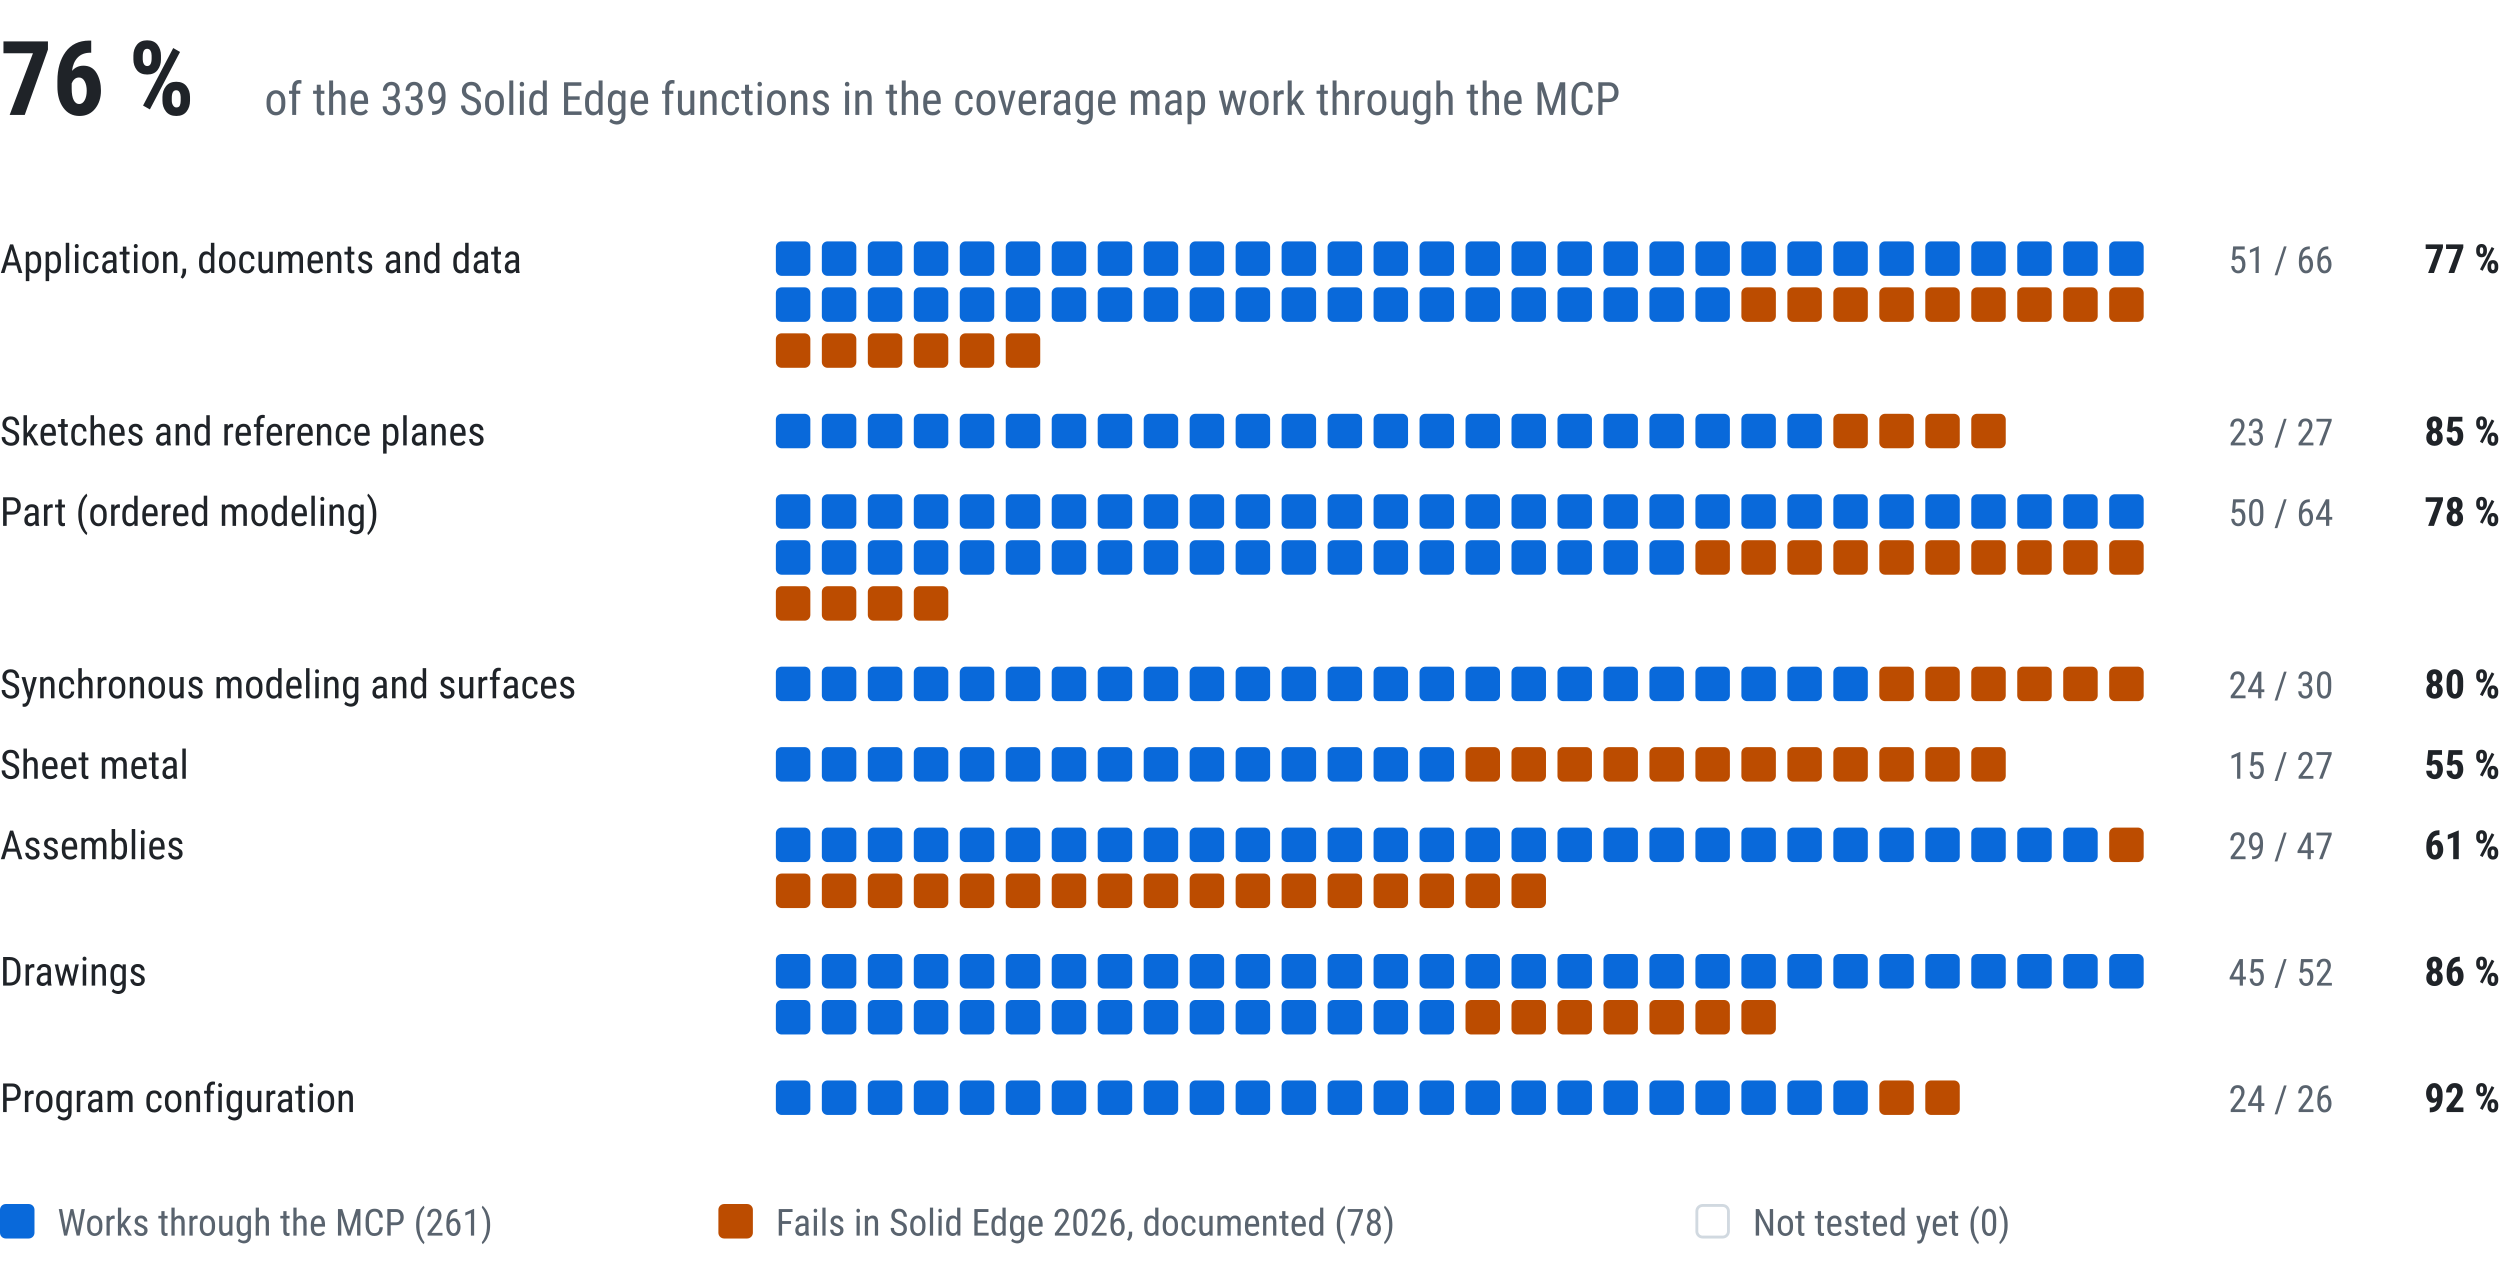
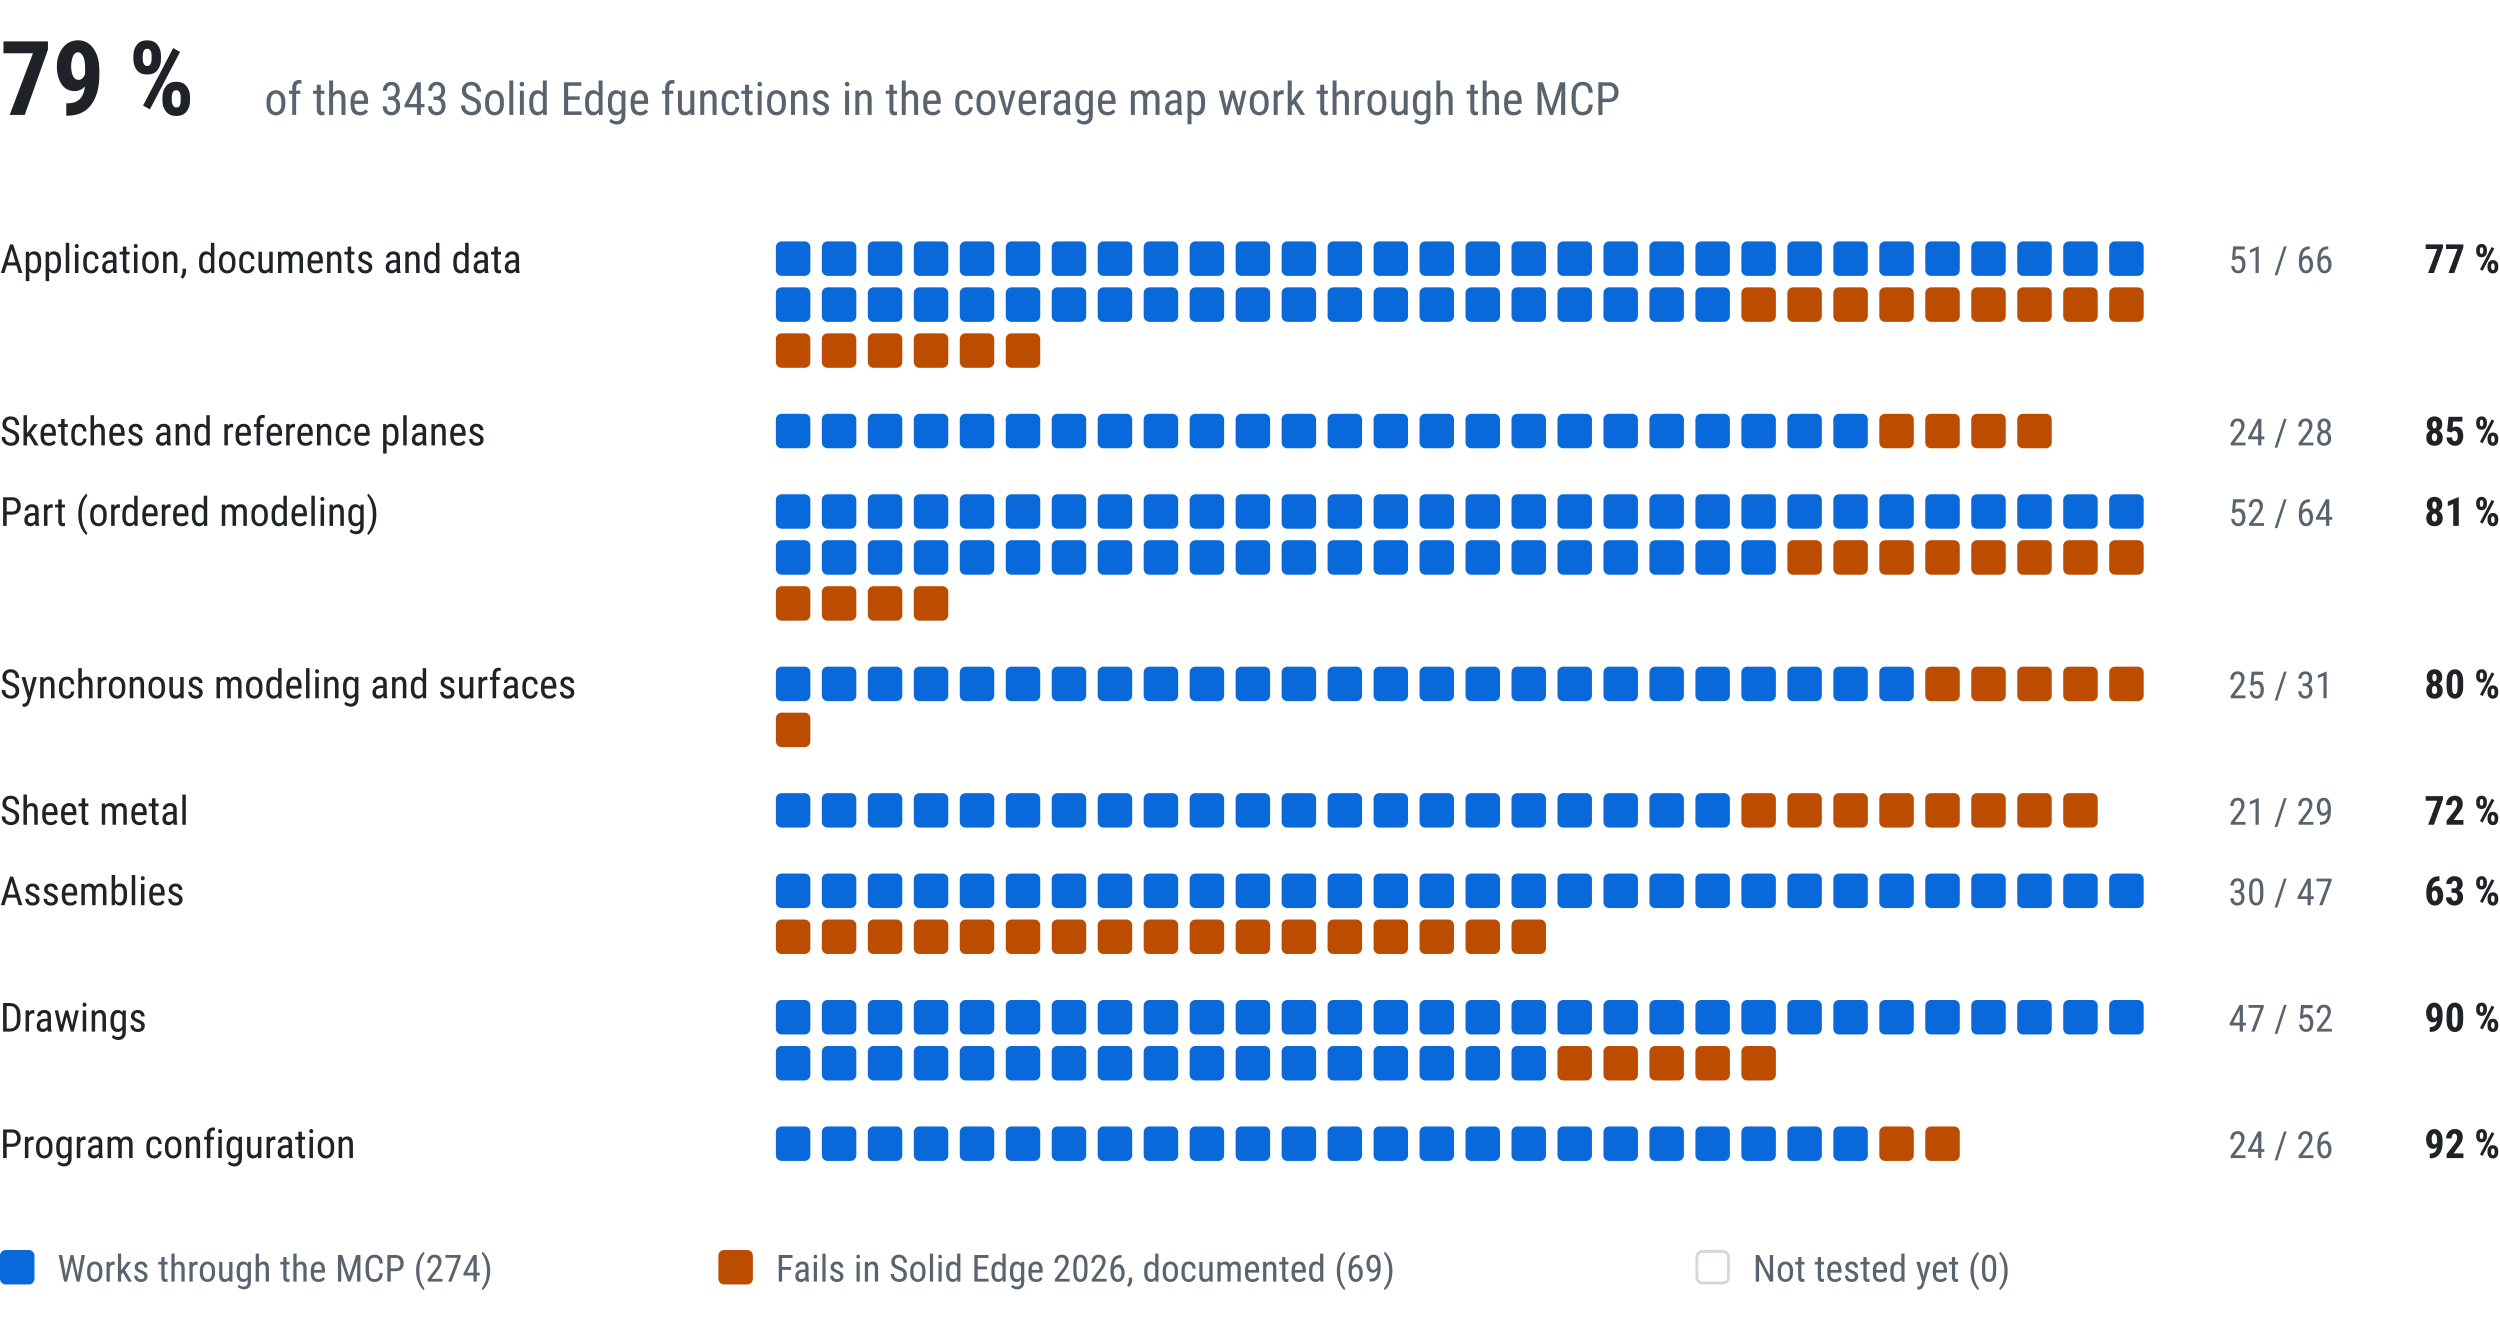
- <svg xmlns="http://www.w3.org/2000/svg" width="870" height="442" viewBox="0 0 870 442" role="img" aria-labelledby="title desc">
+ <svg xmlns="http://www.w3.org/2000/svg" width="870" height="458" viewBox="0 0 870 458" role="img" aria-labelledby="title desc">
  <g font-family="Bahnschrift, 'DIN Alternate', 'DIN 1451', D-DIN, Barlow, 'Roboto Condensed', 'Arial Narrow', sans-serif">
-     <text x="0" y="40" font-size="36" font-weight="600" fill="#1f2328">76 %</text>
-     <text x="92" y="40" font-size="16" fill="#59636e">of the 339 Solid Edge functions in the coverage map work through the MCP</text>
+     <text x="0" y="40" font-size="36" font-weight="600" fill="#1f2328">79 %</text>
+     <text x="92" y="40" font-size="16" fill="#59636e">of the 343 Solid Edge functions in the coverage map work through the MCP</text>
    <text x="0" y="95" font-size="14" fill="#1f2328">Application, documents and data</text>
    <rect x="270" y="84" width="12" height="12" rx="2" fill="#0969da" />
    <rect x="286" y="84" width="12" height="12" rx="2" fill="#0969da" />
    <rect x="302" y="84" width="12" height="12" rx="2" fill="#0969da" />
    <rect x="318" y="84" width="12" height="12" rx="2" fill="#0969da" />
    <rect x="334" y="84" width="12" height="12" rx="2" fill="#0969da" />
    <rect x="350" y="84" width="12" height="12" rx="2" fill="#0969da" />
    <rect x="366" y="84" width="12" height="12" rx="2" fill="#0969da" />
    <rect x="382" y="84" width="12" height="12" rx="2" fill="#0969da" />
    <rect x="398" y="84" width="12" height="12" rx="2" fill="#0969da" />
    <rect x="414" y="84" width="12" height="12" rx="2" fill="#0969da" />
    <rect x="430" y="84" width="12" height="12" rx="2" fill="#0969da" />
    <rect x="446" y="84" width="12" height="12" rx="2" fill="#0969da" />
    <rect x="462" y="84" width="12" height="12" rx="2" fill="#0969da" />
    <rect x="478" y="84" width="12" height="12" rx="2" fill="#0969da" />
    <rect x="494" y="84" width="12" height="12" rx="2" fill="#0969da" />
    <rect x="510" y="84" width="12" height="12" rx="2" fill="#0969da" />
    <rect x="526" y="84" width="12" height="12" rx="2" fill="#0969da" />
    <rect x="542" y="84" width="12" height="12" rx="2" fill="#0969da" />
    <rect x="558" y="84" width="12" height="12" rx="2" fill="#0969da" />
    <rect x="574" y="84" width="12" height="12" rx="2" fill="#0969da" />
    <rect x="590" y="84" width="12" height="12" rx="2" fill="#0969da" />
    <rect x="606" y="84" width="12" height="12" rx="2" fill="#0969da" />
    <rect x="622" y="84" width="12" height="12" rx="2" fill="#0969da" />
    <rect x="638" y="84" width="12" height="12" rx="2" fill="#0969da" />
    <rect x="654" y="84" width="12" height="12" rx="2" fill="#0969da" />
    <rect x="670" y="84" width="12" height="12" rx="2" fill="#0969da" />
    <rect x="686" y="84" width="12" height="12" rx="2" fill="#0969da" />
    <rect x="702" y="84" width="12" height="12" rx="2" fill="#0969da" />
    <rect x="718" y="84" width="12" height="12" rx="2" fill="#0969da" />
    <rect x="734" y="84" width="12" height="12" rx="2" fill="#0969da" />
    <rect x="270" y="100" width="12" height="12" rx="2" fill="#0969da" />
    <rect x="286" y="100" width="12" height="12" rx="2" fill="#0969da" />
    <rect x="302" y="100" width="12" height="12" rx="2" fill="#0969da" />
    <rect x="318" y="100" width="12" height="12" rx="2" fill="#0969da" />
    <rect x="334" y="100" width="12" height="12" rx="2" fill="#0969da" />
    <rect x="350" y="100" width="12" height="12" rx="2" fill="#0969da" />
    <rect x="366" y="100" width="12" height="12" rx="2" fill="#0969da" />
    <rect x="382" y="100" width="12" height="12" rx="2" fill="#0969da" />
    <rect x="398" y="100" width="12" height="12" rx="2" fill="#0969da" />
    <rect x="414" y="100" width="12" height="12" rx="2" fill="#0969da" />
    <rect x="430" y="100" width="12" height="12" rx="2" fill="#0969da" />
    <rect x="446" y="100" width="12" height="12" rx="2" fill="#0969da" />
    <rect x="462" y="100" width="12" height="12" rx="2" fill="#0969da" />
    <rect x="478" y="100" width="12" height="12" rx="2" fill="#0969da" />
    <rect x="494" y="100" width="12" height="12" rx="2" fill="#0969da" />
    <rect x="510" y="100" width="12" height="12" rx="2" fill="#0969da" />
    <rect x="526" y="100" width="12" height="12" rx="2" fill="#0969da" />
    <rect x="542" y="100" width="12" height="12" rx="2" fill="#0969da" />
    <rect x="558" y="100" width="12" height="12" rx="2" fill="#0969da" />
    <rect x="574" y="100" width="12" height="12" rx="2" fill="#0969da" />
    <rect x="590" y="100" width="12" height="12" rx="2" fill="#0969da" />
    <rect x="606" y="100" width="12" height="12" rx="2" fill="#bc4c00" />
    <rect x="622" y="100" width="12" height="12" rx="2" fill="#bc4c00" />
    <rect x="638" y="100" width="12" height="12" rx="2" fill="#bc4c00" />
    <rect x="654" y="100" width="12" height="12" rx="2" fill="#bc4c00" />
    <rect x="670" y="100" width="12" height="12" rx="2" fill="#bc4c00" />
    <rect x="686" y="100" width="12" height="12" rx="2" fill="#bc4c00" />
    <rect x="702" y="100" width="12" height="12" rx="2" fill="#bc4c00" />
    <rect x="718" y="100" width="12" height="12" rx="2" fill="#bc4c00" />
    <rect x="734" y="100" width="12" height="12" rx="2" fill="#bc4c00" />
    <rect x="270" y="116" width="12" height="12" rx="2" fill="#bc4c00" />
    <rect x="286" y="116" width="12" height="12" rx="2" fill="#bc4c00" />
    <rect x="302" y="116" width="12" height="12" rx="2" fill="#bc4c00" />
    <rect x="318" y="116" width="12" height="12" rx="2" fill="#bc4c00" />
    <rect x="334" y="116" width="12" height="12" rx="2" fill="#bc4c00" />
    <rect x="350" y="116" width="12" height="12" rx="2" fill="#bc4c00" />
    <text x="812" y="95" font-size="13" text-anchor="end" fill="#59636e">51 / 66</text>
    <text x="870" y="95" font-size="14" font-weight="600" text-anchor="end" fill="#1f2328">77 %</text>
    <text x="0" y="155" font-size="14" fill="#1f2328">Sketches and reference planes</text>
    <rect x="270" y="144" width="12" height="12" rx="2" fill="#0969da" />
    <rect x="286" y="144" width="12" height="12" rx="2" fill="#0969da" />
    <rect x="302" y="144" width="12" height="12" rx="2" fill="#0969da" />
    <rect x="318" y="144" width="12" height="12" rx="2" fill="#0969da" />
    <rect x="334" y="144" width="12" height="12" rx="2" fill="#0969da" />
    <rect x="350" y="144" width="12" height="12" rx="2" fill="#0969da" />
    <rect x="366" y="144" width="12" height="12" rx="2" fill="#0969da" />
    <rect x="382" y="144" width="12" height="12" rx="2" fill="#0969da" />
    <rect x="398" y="144" width="12" height="12" rx="2" fill="#0969da" />
    <rect x="414" y="144" width="12" height="12" rx="2" fill="#0969da" />
    <rect x="430" y="144" width="12" height="12" rx="2" fill="#0969da" />
    <rect x="446" y="144" width="12" height="12" rx="2" fill="#0969da" />
    <rect x="462" y="144" width="12" height="12" rx="2" fill="#0969da" />
    <rect x="478" y="144" width="12" height="12" rx="2" fill="#0969da" />
    <rect x="494" y="144" width="12" height="12" rx="2" fill="#0969da" />
    <rect x="510" y="144" width="12" height="12" rx="2" fill="#0969da" />
    <rect x="526" y="144" width="12" height="12" rx="2" fill="#0969da" />
    <rect x="542" y="144" width="12" height="12" rx="2" fill="#0969da" />
    <rect x="558" y="144" width="12" height="12" rx="2" fill="#0969da" />
    <rect x="574" y="144" width="12" height="12" rx="2" fill="#0969da" />
    <rect x="590" y="144" width="12" height="12" rx="2" fill="#0969da" />
    <rect x="606" y="144" width="12" height="12" rx="2" fill="#0969da" />
    <rect x="622" y="144" width="12" height="12" rx="2" fill="#0969da" />
-     <rect x="638" y="144" width="12" height="12" rx="2" fill="#bc4c00" />
+     <rect x="638" y="144" width="12" height="12" rx="2" fill="#0969da" />
    <rect x="654" y="144" width="12" height="12" rx="2" fill="#bc4c00" />
    <rect x="670" y="144" width="12" height="12" rx="2" fill="#bc4c00" />
    <rect x="686" y="144" width="12" height="12" rx="2" fill="#bc4c00" />
-     <text x="812" y="155" font-size="13" text-anchor="end" fill="#59636e">23 / 27</text>
+     <rect x="702" y="144" width="12" height="12" rx="2" fill="#bc4c00" />
+     <text x="812" y="155" font-size="13" text-anchor="end" fill="#59636e">24 / 28</text>
    <text x="870" y="155" font-size="14" font-weight="600" text-anchor="end" fill="#1f2328">85 %</text>
    <text x="0" y="183" font-size="14" fill="#1f2328">Part (ordered modeling)</text>
    <rect x="270" y="172" width="12" height="12" rx="2" fill="#0969da" />
    <rect x="286" y="172" width="12" height="12" rx="2" fill="#0969da" />
    <rect x="302" y="172" width="12" height="12" rx="2" fill="#0969da" />
    <rect x="318" y="172" width="12" height="12" rx="2" fill="#0969da" />
    <rect x="334" y="172" width="12" height="12" rx="2" fill="#0969da" />
    <rect x="350" y="172" width="12" height="12" rx="2" fill="#0969da" />
    <rect x="366" y="172" width="12" height="12" rx="2" fill="#0969da" />
    <rect x="382" y="172" width="12" height="12" rx="2" fill="#0969da" />
    <rect x="398" y="172" width="12" height="12" rx="2" fill="#0969da" />
    <rect x="414" y="172" width="12" height="12" rx="2" fill="#0969da" />
    <rect x="430" y="172" width="12" height="12" rx="2" fill="#0969da" />
    <rect x="446" y="172" width="12" height="12" rx="2" fill="#0969da" />
    <rect x="462" y="172" width="12" height="12" rx="2" fill="#0969da" />
    <rect x="478" y="172" width="12" height="12" rx="2" fill="#0969da" />
    <rect x="494" y="172" width="12" height="12" rx="2" fill="#0969da" />
    <rect x="510" y="172" width="12" height="12" rx="2" fill="#0969da" />
    <rect x="526" y="172" width="12" height="12" rx="2" fill="#0969da" />
    <rect x="542" y="172" width="12" height="12" rx="2" fill="#0969da" />
    <rect x="558" y="172" width="12" height="12" rx="2" fill="#0969da" />
    <rect x="574" y="172" width="12" height="12" rx="2" fill="#0969da" />
    <rect x="590" y="172" width="12" height="12" rx="2" fill="#0969da" />
    <rect x="606" y="172" width="12" height="12" rx="2" fill="#0969da" />
    <rect x="622" y="172" width="12" height="12" rx="2" fill="#0969da" />
    <rect x="638" y="172" width="12" height="12" rx="2" fill="#0969da" />
    <rect x="654" y="172" width="12" height="12" rx="2" fill="#0969da" />
    <rect x="670" y="172" width="12" height="12" rx="2" fill="#0969da" />
    <rect x="686" y="172" width="12" height="12" rx="2" fill="#0969da" />
    <rect x="702" y="172" width="12" height="12" rx="2" fill="#0969da" />
    <rect x="718" y="172" width="12" height="12" rx="2" fill="#0969da" />
    <rect x="734" y="172" width="12" height="12" rx="2" fill="#0969da" />
    <rect x="270" y="188" width="12" height="12" rx="2" fill="#0969da" />
    <rect x="286" y="188" width="12" height="12" rx="2" fill="#0969da" />
    <rect x="302" y="188" width="12" height="12" rx="2" fill="#0969da" />
    <rect x="318" y="188" width="12" height="12" rx="2" fill="#0969da" />
    <rect x="334" y="188" width="12" height="12" rx="2" fill="#0969da" />
    <rect x="350" y="188" width="12" height="12" rx="2" fill="#0969da" />
    <rect x="366" y="188" width="12" height="12" rx="2" fill="#0969da" />
    <rect x="382" y="188" width="12" height="12" rx="2" fill="#0969da" />
    <rect x="398" y="188" width="12" height="12" rx="2" fill="#0969da" />
    <rect x="414" y="188" width="12" height="12" rx="2" fill="#0969da" />
    <rect x="430" y="188" width="12" height="12" rx="2" fill="#0969da" />
    <rect x="446" y="188" width="12" height="12" rx="2" fill="#0969da" />
    <rect x="462" y="188" width="12" height="12" rx="2" fill="#0969da" />
    <rect x="478" y="188" width="12" height="12" rx="2" fill="#0969da" />
    <rect x="494" y="188" width="12" height="12" rx="2" fill="#0969da" />
    <rect x="510" y="188" width="12" height="12" rx="2" fill="#0969da" />
    <rect x="526" y="188" width="12" height="12" rx="2" fill="#0969da" />
    <rect x="542" y="188" width="12" height="12" rx="2" fill="#0969da" />
    <rect x="558" y="188" width="12" height="12" rx="2" fill="#0969da" />
    <rect x="574" y="188" width="12" height="12" rx="2" fill="#0969da" />
-     <rect x="590" y="188" width="12" height="12" rx="2" fill="#bc4c00" />
-     <rect x="606" y="188" width="12" height="12" rx="2" fill="#bc4c00" />
+     <rect x="590" y="188" width="12" height="12" rx="2" fill="#0969da" />
+     <rect x="606" y="188" width="12" height="12" rx="2" fill="#0969da" />
    <rect x="622" y="188" width="12" height="12" rx="2" fill="#bc4c00" />
    <rect x="638" y="188" width="12" height="12" rx="2" fill="#bc4c00" />
    <rect x="654" y="188" width="12" height="12" rx="2" fill="#bc4c00" />
    <rect x="670" y="188" width="12" height="12" rx="2" fill="#bc4c00" />
    <rect x="686" y="188" width="12" height="12" rx="2" fill="#bc4c00" />
    <rect x="702" y="188" width="12" height="12" rx="2" fill="#bc4c00" />
    <rect x="718" y="188" width="12" height="12" rx="2" fill="#bc4c00" />
    <rect x="734" y="188" width="12" height="12" rx="2" fill="#bc4c00" />
    <rect x="270" y="204" width="12" height="12" rx="2" fill="#bc4c00" />
    <rect x="286" y="204" width="12" height="12" rx="2" fill="#bc4c00" />
    <rect x="302" y="204" width="12" height="12" rx="2" fill="#bc4c00" />
    <rect x="318" y="204" width="12" height="12" rx="2" fill="#bc4c00" />
-     <text x="812" y="183" font-size="13" text-anchor="end" fill="#59636e">50 / 64</text>
-     <text x="870" y="183" font-size="14" font-weight="600" text-anchor="end" fill="#1f2328">78 %</text>
+     <text x="812" y="183" font-size="13" text-anchor="end" fill="#59636e">52 / 64</text>
+     <text x="870" y="183" font-size="14" font-weight="600" text-anchor="end" fill="#1f2328">81 %</text>
    <text x="0" y="243" font-size="14" fill="#1f2328">Synchronous modeling and surfaces</text>
    <rect x="270" y="232" width="12" height="12" rx="2" fill="#0969da" />
    <rect x="286" y="232" width="12" height="12" rx="2" fill="#0969da" />
    <rect x="302" y="232" width="12" height="12" rx="2" fill="#0969da" />
    <rect x="318" y="232" width="12" height="12" rx="2" fill="#0969da" />
    <rect x="334" y="232" width="12" height="12" rx="2" fill="#0969da" />
    <rect x="350" y="232" width="12" height="12" rx="2" fill="#0969da" />
    <rect x="366" y="232" width="12" height="12" rx="2" fill="#0969da" />
    <rect x="382" y="232" width="12" height="12" rx="2" fill="#0969da" />
    <rect x="398" y="232" width="12" height="12" rx="2" fill="#0969da" />
    <rect x="414" y="232" width="12" height="12" rx="2" fill="#0969da" />
    <rect x="430" y="232" width="12" height="12" rx="2" fill="#0969da" />
    <rect x="446" y="232" width="12" height="12" rx="2" fill="#0969da" />
    <rect x="462" y="232" width="12" height="12" rx="2" fill="#0969da" />
    <rect x="478" y="232" width="12" height="12" rx="2" fill="#0969da" />
    <rect x="494" y="232" width="12" height="12" rx="2" fill="#0969da" />
    <rect x="510" y="232" width="12" height="12" rx="2" fill="#0969da" />
    <rect x="526" y="232" width="12" height="12" rx="2" fill="#0969da" />
    <rect x="542" y="232" width="12" height="12" rx="2" fill="#0969da" />
    <rect x="558" y="232" width="12" height="12" rx="2" fill="#0969da" />
    <rect x="574" y="232" width="12" height="12" rx="2" fill="#0969da" />
    <rect x="590" y="232" width="12" height="12" rx="2" fill="#0969da" />
    <rect x="606" y="232" width="12" height="12" rx="2" fill="#0969da" />
    <rect x="622" y="232" width="12" height="12" rx="2" fill="#0969da" />
    <rect x="638" y="232" width="12" height="12" rx="2" fill="#0969da" />
-     <rect x="654" y="232" width="12" height="12" rx="2" fill="#bc4c00" />
+     <rect x="654" y="232" width="12" height="12" rx="2" fill="#0969da" />
    <rect x="670" y="232" width="12" height="12" rx="2" fill="#bc4c00" />
    <rect x="686" y="232" width="12" height="12" rx="2" fill="#bc4c00" />
    <rect x="702" y="232" width="12" height="12" rx="2" fill="#bc4c00" />
    <rect x="718" y="232" width="12" height="12" rx="2" fill="#bc4c00" />
    <rect x="734" y="232" width="12" height="12" rx="2" fill="#bc4c00" />
-     <text x="812" y="243" font-size="13" text-anchor="end" fill="#59636e">24 / 30</text>
+     <rect x="270" y="248" width="12" height="12" rx="2" fill="#bc4c00" />
+     <text x="812" y="243" font-size="13" text-anchor="end" fill="#59636e">25 / 31</text>
    <text x="870" y="243" font-size="14" font-weight="600" text-anchor="end" fill="#1f2328">80 %</text>
-     <text x="0" y="271" font-size="14" fill="#1f2328">Sheet metal</text>
-     <rect x="270" y="260" width="12" height="12" rx="2" fill="#0969da" />
-     <rect x="286" y="260" width="12" height="12" rx="2" fill="#0969da" />
-     <rect x="302" y="260" width="12" height="12" rx="2" fill="#0969da" />
-     <rect x="318" y="260" width="12" height="12" rx="2" fill="#0969da" />
-     <rect x="334" y="260" width="12" height="12" rx="2" fill="#0969da" />
-     <rect x="350" y="260" width="12" height="12" rx="2" fill="#0969da" />
-     <rect x="366" y="260" width="12" height="12" rx="2" fill="#0969da" />
-     <rect x="382" y="260" width="12" height="12" rx="2" fill="#0969da" />
-     <rect x="398" y="260" width="12" height="12" rx="2" fill="#0969da" />
-     <rect x="414" y="260" width="12" height="12" rx="2" fill="#0969da" />
-     <rect x="430" y="260" width="12" height="12" rx="2" fill="#0969da" />
-     <rect x="446" y="260" width="12" height="12" rx="2" fill="#0969da" />
-     <rect x="462" y="260" width="12" height="12" rx="2" fill="#0969da" />
-     <rect x="478" y="260" width="12" height="12" rx="2" fill="#0969da" />
-     <rect x="494" y="260" width="12" height="12" rx="2" fill="#0969da" />
-     <rect x="510" y="260" width="12" height="12" rx="2" fill="#bc4c00" />
-     <rect x="526" y="260" width="12" height="12" rx="2" fill="#bc4c00" />
-     <rect x="542" y="260" width="12" height="12" rx="2" fill="#bc4c00" />
-     <rect x="558" y="260" width="12" height="12" rx="2" fill="#bc4c00" />
-     <rect x="574" y="260" width="12" height="12" rx="2" fill="#bc4c00" />
-     <rect x="590" y="260" width="12" height="12" rx="2" fill="#bc4c00" />
-     <rect x="606" y="260" width="12" height="12" rx="2" fill="#bc4c00" />
-     <rect x="622" y="260" width="12" height="12" rx="2" fill="#bc4c00" />
-     <rect x="638" y="260" width="12" height="12" rx="2" fill="#bc4c00" />
-     <rect x="654" y="260" width="12" height="12" rx="2" fill="#bc4c00" />
-     <rect x="670" y="260" width="12" height="12" rx="2" fill="#bc4c00" />
-     <rect x="686" y="260" width="12" height="12" rx="2" fill="#bc4c00" />
-     <text x="812" y="271" font-size="13" text-anchor="end" fill="#59636e">15 / 27</text>
-     <text x="870" y="271" font-size="14" font-weight="600" text-anchor="end" fill="#1f2328">55 %</text>
-     <text x="0" y="299" font-size="14" fill="#1f2328">Assemblies</text>
-     <rect x="270" y="288" width="12" height="12" rx="2" fill="#0969da" />
-     <rect x="286" y="288" width="12" height="12" rx="2" fill="#0969da" />
-     <rect x="302" y="288" width="12" height="12" rx="2" fill="#0969da" />
-     <rect x="318" y="288" width="12" height="12" rx="2" fill="#0969da" />
-     <rect x="334" y="288" width="12" height="12" rx="2" fill="#0969da" />
-     <rect x="350" y="288" width="12" height="12" rx="2" fill="#0969da" />
-     <rect x="366" y="288" width="12" height="12" rx="2" fill="#0969da" />
-     <rect x="382" y="288" width="12" height="12" rx="2" fill="#0969da" />
-     <rect x="398" y="288" width="12" height="12" rx="2" fill="#0969da" />
-     <rect x="414" y="288" width="12" height="12" rx="2" fill="#0969da" />
-     <rect x="430" y="288" width="12" height="12" rx="2" fill="#0969da" />
-     <rect x="446" y="288" width="12" height="12" rx="2" fill="#0969da" />
-     <rect x="462" y="288" width="12" height="12" rx="2" fill="#0969da" />
-     <rect x="478" y="288" width="12" height="12" rx="2" fill="#0969da" />
-     <rect x="494" y="288" width="12" height="12" rx="2" fill="#0969da" />
-     <rect x="510" y="288" width="12" height="12" rx="2" fill="#0969da" />
-     <rect x="526" y="288" width="12" height="12" rx="2" fill="#0969da" />
-     <rect x="542" y="288" width="12" height="12" rx="2" fill="#0969da" />
-     <rect x="558" y="288" width="12" height="12" rx="2" fill="#0969da" />
-     <rect x="574" y="288" width="12" height="12" rx="2" fill="#0969da" />
-     <rect x="590" y="288" width="12" height="12" rx="2" fill="#0969da" />
-     <rect x="606" y="288" width="12" height="12" rx="2" fill="#0969da" />
-     <rect x="622" y="288" width="12" height="12" rx="2" fill="#0969da" />
-     <rect x="638" y="288" width="12" height="12" rx="2" fill="#0969da" />
-     <rect x="654" y="288" width="12" height="12" rx="2" fill="#0969da" />
-     <rect x="670" y="288" width="12" height="12" rx="2" fill="#0969da" />
-     <rect x="686" y="288" width="12" height="12" rx="2" fill="#0969da" />
-     <rect x="702" y="288" width="12" height="12" rx="2" fill="#0969da" />
-     <rect x="718" y="288" width="12" height="12" rx="2" fill="#0969da" />
-     <rect x="734" y="288" width="12" height="12" rx="2" fill="#bc4c00" />
-     <rect x="270" y="304" width="12" height="12" rx="2" fill="#bc4c00" />
-     <rect x="286" y="304" width="12" height="12" rx="2" fill="#bc4c00" />
-     <rect x="302" y="304" width="12" height="12" rx="2" fill="#bc4c00" />
-     <rect x="318" y="304" width="12" height="12" rx="2" fill="#bc4c00" />
-     <rect x="334" y="304" width="12" height="12" rx="2" fill="#bc4c00" />
-     <rect x="350" y="304" width="12" height="12" rx="2" fill="#bc4c00" />
-     <rect x="366" y="304" width="12" height="12" rx="2" fill="#bc4c00" />
-     <rect x="382" y="304" width="12" height="12" rx="2" fill="#bc4c00" />
-     <rect x="398" y="304" width="12" height="12" rx="2" fill="#bc4c00" />
-     <rect x="414" y="304" width="12" height="12" rx="2" fill="#bc4c00" />
-     <rect x="430" y="304" width="12" height="12" rx="2" fill="#bc4c00" />
-     <rect x="446" y="304" width="12" height="12" rx="2" fill="#bc4c00" />
-     <rect x="462" y="304" width="12" height="12" rx="2" fill="#bc4c00" />
-     <rect x="478" y="304" width="12" height="12" rx="2" fill="#bc4c00" />
-     <rect x="494" y="304" width="12" height="12" rx="2" fill="#bc4c00" />
-     <rect x="510" y="304" width="12" height="12" rx="2" fill="#bc4c00" />
-     <rect x="526" y="304" width="12" height="12" rx="2" fill="#bc4c00" />
-     <text x="812" y="299" font-size="13" text-anchor="end" fill="#59636e">29 / 47</text>
-     <text x="870" y="299" font-size="14" font-weight="600" text-anchor="end" fill="#1f2328">61 %</text>
-     <text x="0" y="343" font-size="14" fill="#1f2328">Drawings</text>
-     <rect x="270" y="332" width="12" height="12" rx="2" fill="#0969da" />
-     <rect x="286" y="332" width="12" height="12" rx="2" fill="#0969da" />
-     <rect x="302" y="332" width="12" height="12" rx="2" fill="#0969da" />
-     <rect x="318" y="332" width="12" height="12" rx="2" fill="#0969da" />
-     <rect x="334" y="332" width="12" height="12" rx="2" fill="#0969da" />
-     <rect x="350" y="332" width="12" height="12" rx="2" fill="#0969da" />
-     <rect x="366" y="332" width="12" height="12" rx="2" fill="#0969da" />
-     <rect x="382" y="332" width="12" height="12" rx="2" fill="#0969da" />
-     <rect x="398" y="332" width="12" height="12" rx="2" fill="#0969da" />
-     <rect x="414" y="332" width="12" height="12" rx="2" fill="#0969da" />
-     <rect x="430" y="332" width="12" height="12" rx="2" fill="#0969da" />
-     <rect x="446" y="332" width="12" height="12" rx="2" fill="#0969da" />
-     <rect x="462" y="332" width="12" height="12" rx="2" fill="#0969da" />
-     <rect x="478" y="332" width="12" height="12" rx="2" fill="#0969da" />
-     <rect x="494" y="332" width="12" height="12" rx="2" fill="#0969da" />
-     <rect x="510" y="332" width="12" height="12" rx="2" fill="#0969da" />
-     <rect x="526" y="332" width="12" height="12" rx="2" fill="#0969da" />
-     <rect x="542" y="332" width="12" height="12" rx="2" fill="#0969da" />
-     <rect x="558" y="332" width="12" height="12" rx="2" fill="#0969da" />
-     <rect x="574" y="332" width="12" height="12" rx="2" fill="#0969da" />
-     <rect x="590" y="332" width="12" height="12" rx="2" fill="#0969da" />
-     <rect x="606" y="332" width="12" height="12" rx="2" fill="#0969da" />
-     <rect x="622" y="332" width="12" height="12" rx="2" fill="#0969da" />
-     <rect x="638" y="332" width="12" height="12" rx="2" fill="#0969da" />
-     <rect x="654" y="332" width="12" height="12" rx="2" fill="#0969da" />
-     <rect x="670" y="332" width="12" height="12" rx="2" fill="#0969da" />
-     <rect x="686" y="332" width="12" height="12" rx="2" fill="#0969da" />
-     <rect x="702" y="332" width="12" height="12" rx="2" fill="#0969da" />
-     <rect x="718" y="332" width="12" height="12" rx="2" fill="#0969da" />
-     <rect x="734" y="332" width="12" height="12" rx="2" fill="#0969da" />
+     <text x="0" y="287" font-size="14" fill="#1f2328">Sheet metal</text>
+     <rect x="270" y="276" width="12" height="12" rx="2" fill="#0969da" />
+     <rect x="286" y="276" width="12" height="12" rx="2" fill="#0969da" />
+     <rect x="302" y="276" width="12" height="12" rx="2" fill="#0969da" />
+     <rect x="318" y="276" width="12" height="12" rx="2" fill="#0969da" />
+     <rect x="334" y="276" width="12" height="12" rx="2" fill="#0969da" />
+     <rect x="350" y="276" width="12" height="12" rx="2" fill="#0969da" />
+     <rect x="366" y="276" width="12" height="12" rx="2" fill="#0969da" />
+     <rect x="382" y="276" width="12" height="12" rx="2" fill="#0969da" />
+     <rect x="398" y="276" width="12" height="12" rx="2" fill="#0969da" />
+     <rect x="414" y="276" width="12" height="12" rx="2" fill="#0969da" />
+     <rect x="430" y="276" width="12" height="12" rx="2" fill="#0969da" />
+     <rect x="446" y="276" width="12" height="12" rx="2" fill="#0969da" />
+     <rect x="462" y="276" width="12" height="12" rx="2" fill="#0969da" />
+     <rect x="478" y="276" width="12" height="12" rx="2" fill="#0969da" />
+     <rect x="494" y="276" width="12" height="12" rx="2" fill="#0969da" />
+     <rect x="510" y="276" width="12" height="12" rx="2" fill="#0969da" />
+     <rect x="526" y="276" width="12" height="12" rx="2" fill="#0969da" />
+     <rect x="542" y="276" width="12" height="12" rx="2" fill="#0969da" />
+     <rect x="558" y="276" width="12" height="12" rx="2" fill="#0969da" />
+     <rect x="574" y="276" width="12" height="12" rx="2" fill="#0969da" />
+     <rect x="590" y="276" width="12" height="12" rx="2" fill="#0969da" />
+     <rect x="606" y="276" width="12" height="12" rx="2" fill="#bc4c00" />
+     <rect x="622" y="276" width="12" height="12" rx="2" fill="#bc4c00" />
+     <rect x="638" y="276" width="12" height="12" rx="2" fill="#bc4c00" />
+     <rect x="654" y="276" width="12" height="12" rx="2" fill="#bc4c00" />
+     <rect x="670" y="276" width="12" height="12" rx="2" fill="#bc4c00" />
+     <rect x="686" y="276" width="12" height="12" rx="2" fill="#bc4c00" />
+     <rect x="702" y="276" width="12" height="12" rx="2" fill="#bc4c00" />
+     <rect x="718" y="276" width="12" height="12" rx="2" fill="#bc4c00" />
+     <text x="812" y="287" font-size="13" text-anchor="end" fill="#59636e">21 / 29</text>
+     <text x="870" y="287" font-size="14" font-weight="600" text-anchor="end" fill="#1f2328">72 %</text>
+     <text x="0" y="315" font-size="14" fill="#1f2328">Assemblies</text>
+     <rect x="270" y="304" width="12" height="12" rx="2" fill="#0969da" />
+     <rect x="286" y="304" width="12" height="12" rx="2" fill="#0969da" />
+     <rect x="302" y="304" width="12" height="12" rx="2" fill="#0969da" />
+     <rect x="318" y="304" width="12" height="12" rx="2" fill="#0969da" />
+     <rect x="334" y="304" width="12" height="12" rx="2" fill="#0969da" />
+     <rect x="350" y="304" width="12" height="12" rx="2" fill="#0969da" />
+     <rect x="366" y="304" width="12" height="12" rx="2" fill="#0969da" />
+     <rect x="382" y="304" width="12" height="12" rx="2" fill="#0969da" />
+     <rect x="398" y="304" width="12" height="12" rx="2" fill="#0969da" />
+     <rect x="414" y="304" width="12" height="12" rx="2" fill="#0969da" />
+     <rect x="430" y="304" width="12" height="12" rx="2" fill="#0969da" />
+     <rect x="446" y="304" width="12" height="12" rx="2" fill="#0969da" />
+     <rect x="462" y="304" width="12" height="12" rx="2" fill="#0969da" />
+     <rect x="478" y="304" width="12" height="12" rx="2" fill="#0969da" />
+     <rect x="494" y="304" width="12" height="12" rx="2" fill="#0969da" />
+     <rect x="510" y="304" width="12" height="12" rx="2" fill="#0969da" />
+     <rect x="526" y="304" width="12" height="12" rx="2" fill="#0969da" />
+     <rect x="542" y="304" width="12" height="12" rx="2" fill="#0969da" />
+     <rect x="558" y="304" width="12" height="12" rx="2" fill="#0969da" />
+     <rect x="574" y="304" width="12" height="12" rx="2" fill="#0969da" />
+     <rect x="590" y="304" width="12" height="12" rx="2" fill="#0969da" />
+     <rect x="606" y="304" width="12" height="12" rx="2" fill="#0969da" />
+     <rect x="622" y="304" width="12" height="12" rx="2" fill="#0969da" />
+     <rect x="638" y="304" width="12" height="12" rx="2" fill="#0969da" />
+     <rect x="654" y="304" width="12" height="12" rx="2" fill="#0969da" />
+     <rect x="670" y="304" width="12" height="12" rx="2" fill="#0969da" />
+     <rect x="686" y="304" width="12" height="12" rx="2" fill="#0969da" />
+     <rect x="702" y="304" width="12" height="12" rx="2" fill="#0969da" />
+     <rect x="718" y="304" width="12" height="12" rx="2" fill="#0969da" />
+     <rect x="734" y="304" width="12" height="12" rx="2" fill="#0969da" />
+     <rect x="270" y="320" width="12" height="12" rx="2" fill="#bc4c00" />
+     <rect x="286" y="320" width="12" height="12" rx="2" fill="#bc4c00" />
+     <rect x="302" y="320" width="12" height="12" rx="2" fill="#bc4c00" />
+     <rect x="318" y="320" width="12" height="12" rx="2" fill="#bc4c00" />
+     <rect x="334" y="320" width="12" height="12" rx="2" fill="#bc4c00" />
+     <rect x="350" y="320" width="12" height="12" rx="2" fill="#bc4c00" />
+     <rect x="366" y="320" width="12" height="12" rx="2" fill="#bc4c00" />
+     <rect x="382" y="320" width="12" height="12" rx="2" fill="#bc4c00" />
+     <rect x="398" y="320" width="12" height="12" rx="2" fill="#bc4c00" />
+     <rect x="414" y="320" width="12" height="12" rx="2" fill="#bc4c00" />
+     <rect x="430" y="320" width="12" height="12" rx="2" fill="#bc4c00" />
+     <rect x="446" y="320" width="12" height="12" rx="2" fill="#bc4c00" />
+     <rect x="462" y="320" width="12" height="12" rx="2" fill="#bc4c00" />
+     <rect x="478" y="320" width="12" height="12" rx="2" fill="#bc4c00" />
+     <rect x="494" y="320" width="12" height="12" rx="2" fill="#bc4c00" />
+     <rect x="510" y="320" width="12" height="12" rx="2" fill="#bc4c00" />
+     <rect x="526" y="320" width="12" height="12" rx="2" fill="#bc4c00" />
+     <text x="812" y="315" font-size="13" text-anchor="end" fill="#59636e">30 / 47</text>
+     <text x="870" y="315" font-size="14" font-weight="600" text-anchor="end" fill="#1f2328">63 %</text>
+     <text x="0" y="359" font-size="14" fill="#1f2328">Drawings</text>
    <rect x="270" y="348" width="12" height="12" rx="2" fill="#0969da" />
    <rect x="286" y="348" width="12" height="12" rx="2" fill="#0969da" />
    <rect x="302" y="348" width="12" height="12" rx="2" fill="#0969da" />
    <rect x="318" y="348" width="12" height="12" rx="2" fill="#0969da" />
    <rect x="334" y="348" width="12" height="12" rx="2" fill="#0969da" />
    <rect x="350" y="348" width="12" height="12" rx="2" fill="#0969da" />
    <rect x="366" y="348" width="12" height="12" rx="2" fill="#0969da" />
    <rect x="382" y="348" width="12" height="12" rx="2" fill="#0969da" />
    <rect x="398" y="348" width="12" height="12" rx="2" fill="#0969da" />
    <rect x="414" y="348" width="12" height="12" rx="2" fill="#0969da" />
    <rect x="430" y="348" width="12" height="12" rx="2" fill="#0969da" />
    <rect x="446" y="348" width="12" height="12" rx="2" fill="#0969da" />
    <rect x="462" y="348" width="12" height="12" rx="2" fill="#0969da" />
    <rect x="478" y="348" width="12" height="12" rx="2" fill="#0969da" />
    <rect x="494" y="348" width="12" height="12" rx="2" fill="#0969da" />
-     <rect x="510" y="348" width="12" height="12" rx="2" fill="#bc4c00" />
-     <rect x="526" y="348" width="12" height="12" rx="2" fill="#bc4c00" />
-     <rect x="542" y="348" width="12" height="12" rx="2" fill="#bc4c00" />
-     <rect x="558" y="348" width="12" height="12" rx="2" fill="#bc4c00" />
-     <rect x="574" y="348" width="12" height="12" rx="2" fill="#bc4c00" />
-     <rect x="590" y="348" width="12" height="12" rx="2" fill="#bc4c00" />
-     <rect x="606" y="348" width="12" height="12" rx="2" fill="#bc4c00" />
-     <text x="812" y="343" font-size="13" text-anchor="end" fill="#59636e">45 / 52</text>
-     <text x="870" y="343" font-size="14" font-weight="600" text-anchor="end" fill="#1f2328">86 %</text>
-     <text x="0" y="387" font-size="14" fill="#1f2328">Program configuration</text>
-     <rect x="270" y="376" width="12" height="12" rx="2" fill="#0969da" />
-     <rect x="286" y="376" width="12" height="12" rx="2" fill="#0969da" />
-     <rect x="302" y="376" width="12" height="12" rx="2" fill="#0969da" />
-     <rect x="318" y="376" width="12" height="12" rx="2" fill="#0969da" />
-     <rect x="334" y="376" width="12" height="12" rx="2" fill="#0969da" />
-     <rect x="350" y="376" width="12" height="12" rx="2" fill="#0969da" />
-     <rect x="366" y="376" width="12" height="12" rx="2" fill="#0969da" />
-     <rect x="382" y="376" width="12" height="12" rx="2" fill="#0969da" />
-     <rect x="398" y="376" width="12" height="12" rx="2" fill="#0969da" />
-     <rect x="414" y="376" width="12" height="12" rx="2" fill="#0969da" />
-     <rect x="430" y="376" width="12" height="12" rx="2" fill="#0969da" />
-     <rect x="446" y="376" width="12" height="12" rx="2" fill="#0969da" />
-     <rect x="462" y="376" width="12" height="12" rx="2" fill="#0969da" />
-     <rect x="478" y="376" width="12" height="12" rx="2" fill="#0969da" />
-     <rect x="494" y="376" width="12" height="12" rx="2" fill="#0969da" />
-     <rect x="510" y="376" width="12" height="12" rx="2" fill="#0969da" />
-     <rect x="526" y="376" width="12" height="12" rx="2" fill="#0969da" />
-     <rect x="542" y="376" width="12" height="12" rx="2" fill="#0969da" />
-     <rect x="558" y="376" width="12" height="12" rx="2" fill="#0969da" />
-     <rect x="574" y="376" width="12" height="12" rx="2" fill="#0969da" />
-     <rect x="590" y="376" width="12" height="12" rx="2" fill="#0969da" />
-     <rect x="606" y="376" width="12" height="12" rx="2" fill="#0969da" />
-     <rect x="622" y="376" width="12" height="12" rx="2" fill="#0969da" />
-     <rect x="638" y="376" width="12" height="12" rx="2" fill="#0969da" />
-     <rect x="654" y="376" width="12" height="12" rx="2" fill="#bc4c00" />
-     <rect x="670" y="376" width="12" height="12" rx="2" fill="#bc4c00" />
-     <text x="812" y="387" font-size="13" text-anchor="end" fill="#59636e">24 / 26</text>
-     <text x="870" y="387" font-size="14" font-weight="600" text-anchor="end" fill="#1f2328">92 %</text>
-     <rect x="0" y="419" width="12" height="12" rx="2" fill="#0969da" />
-     <text x="20" y="430" font-size="13" fill="#59636e">Works through the MCP (261)</text>
-     <rect x="250" y="419" width="12" height="12" rx="2" fill="#bc4c00" />
-     <text x="270" y="430" font-size="13" fill="#59636e">Fails in Solid Edge 2026, documented (78)</text>
-     <rect x="590.5" y="419.5" width="11" height="11" rx="2" fill="none" stroke="#d1d9e0" />
-     <text x="610" y="430" font-size="13" fill="#59636e">Not tested yet (0)</text>
+     <rect x="510" y="348" width="12" height="12" rx="2" fill="#0969da" />
+     <rect x="526" y="348" width="12" height="12" rx="2" fill="#0969da" />
+     <rect x="542" y="348" width="12" height="12" rx="2" fill="#0969da" />
+     <rect x="558" y="348" width="12" height="12" rx="2" fill="#0969da" />
+     <rect x="574" y="348" width="12" height="12" rx="2" fill="#0969da" />
+     <rect x="590" y="348" width="12" height="12" rx="2" fill="#0969da" />
+     <rect x="606" y="348" width="12" height="12" rx="2" fill="#0969da" />
+     <rect x="622" y="348" width="12" height="12" rx="2" fill="#0969da" />
+     <rect x="638" y="348" width="12" height="12" rx="2" fill="#0969da" />
+     <rect x="654" y="348" width="12" height="12" rx="2" fill="#0969da" />
+     <rect x="670" y="348" width="12" height="12" rx="2" fill="#0969da" />
+     <rect x="686" y="348" width="12" height="12" rx="2" fill="#0969da" />
+     <rect x="702" y="348" width="12" height="12" rx="2" fill="#0969da" />
+     <rect x="718" y="348" width="12" height="12" rx="2" fill="#0969da" />
+     <rect x="734" y="348" width="12" height="12" rx="2" fill="#0969da" />
+     <rect x="270" y="364" width="12" height="12" rx="2" fill="#0969da" />
+     <rect x="286" y="364" width="12" height="12" rx="2" fill="#0969da" />
+     <rect x="302" y="364" width="12" height="12" rx="2" fill="#0969da" />
+     <rect x="318" y="364" width="12" height="12" rx="2" fill="#0969da" />
+     <rect x="334" y="364" width="12" height="12" rx="2" fill="#0969da" />
+     <rect x="350" y="364" width="12" height="12" rx="2" fill="#0969da" />
+     <rect x="366" y="364" width="12" height="12" rx="2" fill="#0969da" />
+     <rect x="382" y="364" width="12" height="12" rx="2" fill="#0969da" />
+     <rect x="398" y="364" width="12" height="12" rx="2" fill="#0969da" />
+     <rect x="414" y="364" width="12" height="12" rx="2" fill="#0969da" />
+     <rect x="430" y="364" width="12" height="12" rx="2" fill="#0969da" />
+     <rect x="446" y="364" width="12" height="12" rx="2" fill="#0969da" />
+     <rect x="462" y="364" width="12" height="12" rx="2" fill="#0969da" />
+     <rect x="478" y="364" width="12" height="12" rx="2" fill="#0969da" />
+     <rect x="494" y="364" width="12" height="12" rx="2" fill="#0969da" />
+     <rect x="510" y="364" width="12" height="12" rx="2" fill="#0969da" />
+     <rect x="526" y="364" width="12" height="12" rx="2" fill="#0969da" />
+     <rect x="542" y="364" width="12" height="12" rx="2" fill="#bc4c00" />
+     <rect x="558" y="364" width="12" height="12" rx="2" fill="#bc4c00" />
+     <rect x="574" y="364" width="12" height="12" rx="2" fill="#bc4c00" />
+     <rect x="590" y="364" width="12" height="12" rx="2" fill="#bc4c00" />
+     <rect x="606" y="364" width="12" height="12" rx="2" fill="#bc4c00" />
+     <text x="812" y="359" font-size="13" text-anchor="end" fill="#59636e">47 / 52</text>
+     <text x="870" y="359" font-size="14" font-weight="600" text-anchor="end" fill="#1f2328">90 %</text>
+     <text x="0" y="403" font-size="14" fill="#1f2328">Program configuration</text>
+     <rect x="270" y="392" width="12" height="12" rx="2" fill="#0969da" />
+     <rect x="286" y="392" width="12" height="12" rx="2" fill="#0969da" />
+     <rect x="302" y="392" width="12" height="12" rx="2" fill="#0969da" />
+     <rect x="318" y="392" width="12" height="12" rx="2" fill="#0969da" />
+     <rect x="334" y="392" width="12" height="12" rx="2" fill="#0969da" />
+     <rect x="350" y="392" width="12" height="12" rx="2" fill="#0969da" />
+     <rect x="366" y="392" width="12" height="12" rx="2" fill="#0969da" />
+     <rect x="382" y="392" width="12" height="12" rx="2" fill="#0969da" />
+     <rect x="398" y="392" width="12" height="12" rx="2" fill="#0969da" />
+     <rect x="414" y="392" width="12" height="12" rx="2" fill="#0969da" />
+     <rect x="430" y="392" width="12" height="12" rx="2" fill="#0969da" />
+     <rect x="446" y="392" width="12" height="12" rx="2" fill="#0969da" />
+     <rect x="462" y="392" width="12" height="12" rx="2" fill="#0969da" />
+     <rect x="478" y="392" width="12" height="12" rx="2" fill="#0969da" />
+     <rect x="494" y="392" width="12" height="12" rx="2" fill="#0969da" />
+     <rect x="510" y="392" width="12" height="12" rx="2" fill="#0969da" />
+     <rect x="526" y="392" width="12" height="12" rx="2" fill="#0969da" />
+     <rect x="542" y="392" width="12" height="12" rx="2" fill="#0969da" />
+     <rect x="558" y="392" width="12" height="12" rx="2" fill="#0969da" />
+     <rect x="574" y="392" width="12" height="12" rx="2" fill="#0969da" />
+     <rect x="590" y="392" width="12" height="12" rx="2" fill="#0969da" />
+     <rect x="606" y="392" width="12" height="12" rx="2" fill="#0969da" />
+     <rect x="622" y="392" width="12" height="12" rx="2" fill="#0969da" />
+     <rect x="638" y="392" width="12" height="12" rx="2" fill="#0969da" />
+     <rect x="654" y="392" width="12" height="12" rx="2" fill="#bc4c00" />
+     <rect x="670" y="392" width="12" height="12" rx="2" fill="#bc4c00" />
+     <text x="812" y="403" font-size="13" text-anchor="end" fill="#59636e">24 / 26</text>
+     <text x="870" y="403" font-size="14" font-weight="600" text-anchor="end" fill="#1f2328">92 %</text>
+     <rect x="0" y="435" width="12" height="12" rx="2" fill="#0969da" />
+     <text x="20" y="446" font-size="13" fill="#59636e">Works through the MCP (274)</text>
+     <rect x="250" y="435" width="12" height="12" rx="2" fill="#bc4c00" />
+     <text x="270" y="446" font-size="13" fill="#59636e">Fails in Solid Edge 2026, documented (69)</text>
+     <rect x="590.5" y="435.5" width="11" height="11" rx="2" fill="none" stroke="#d1d9e0" />
+     <text x="610" y="446" font-size="13" fill="#59636e">Not tested yet (0)</text>
  </g>
</svg>
